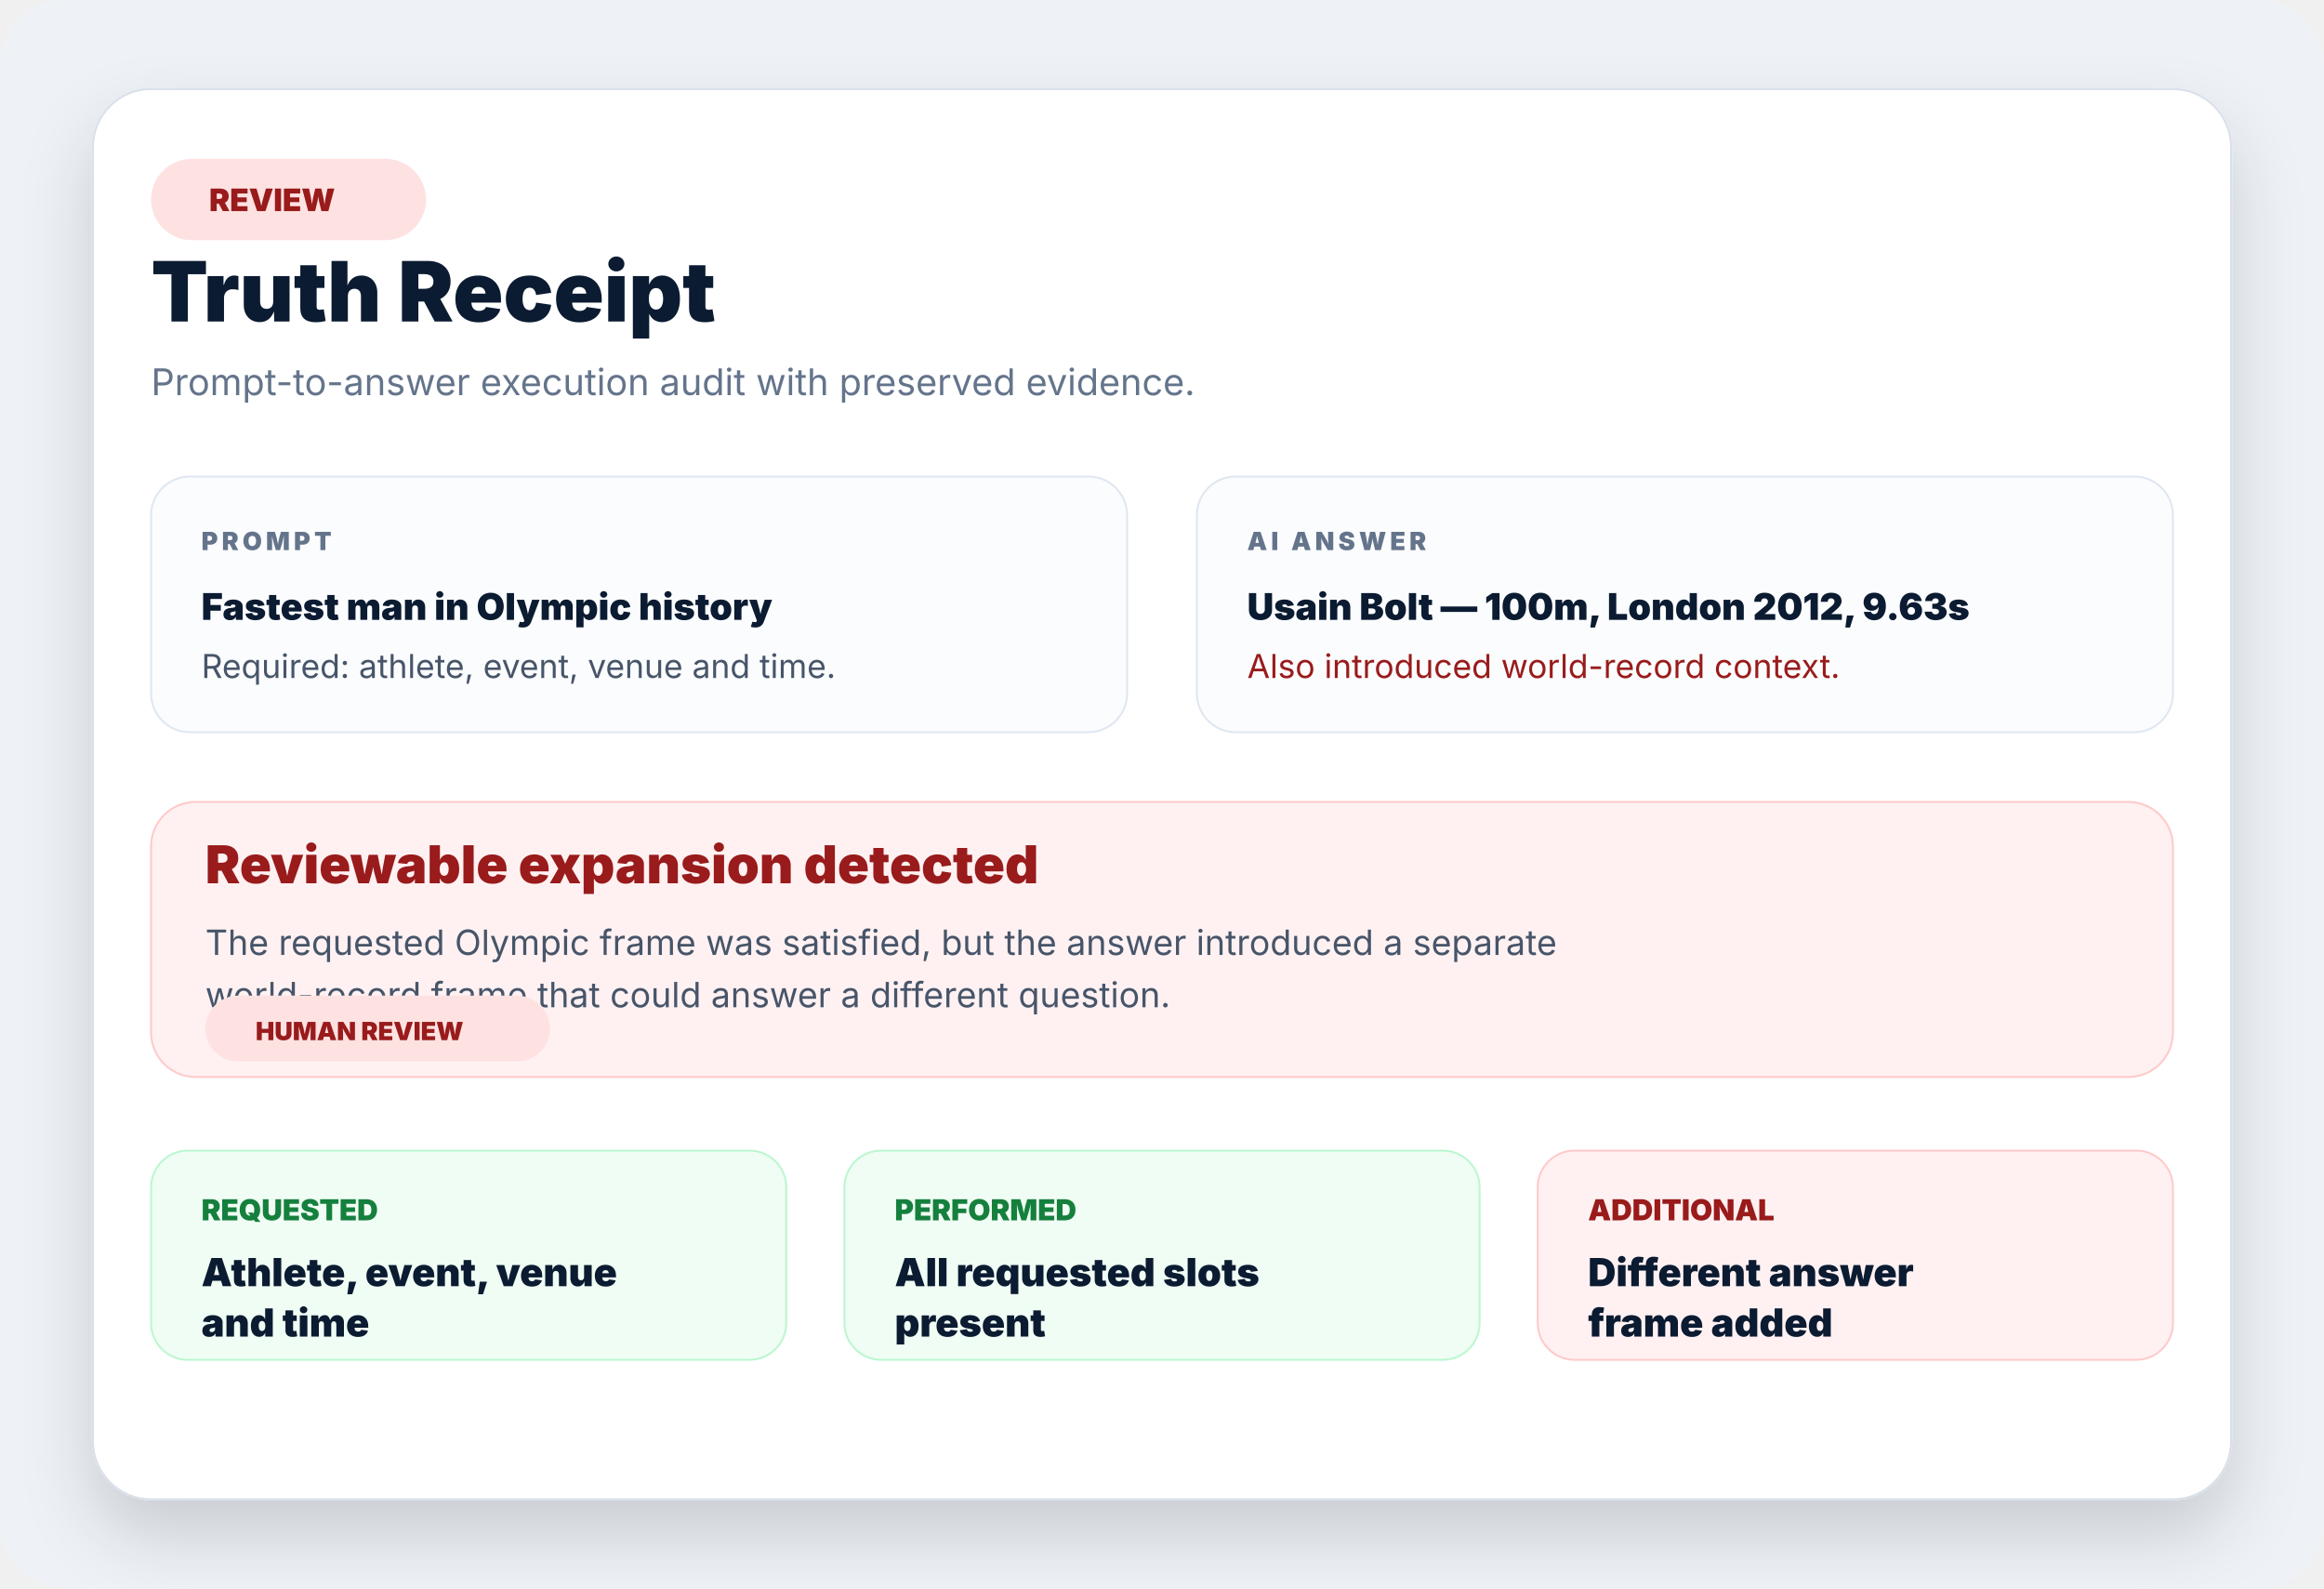
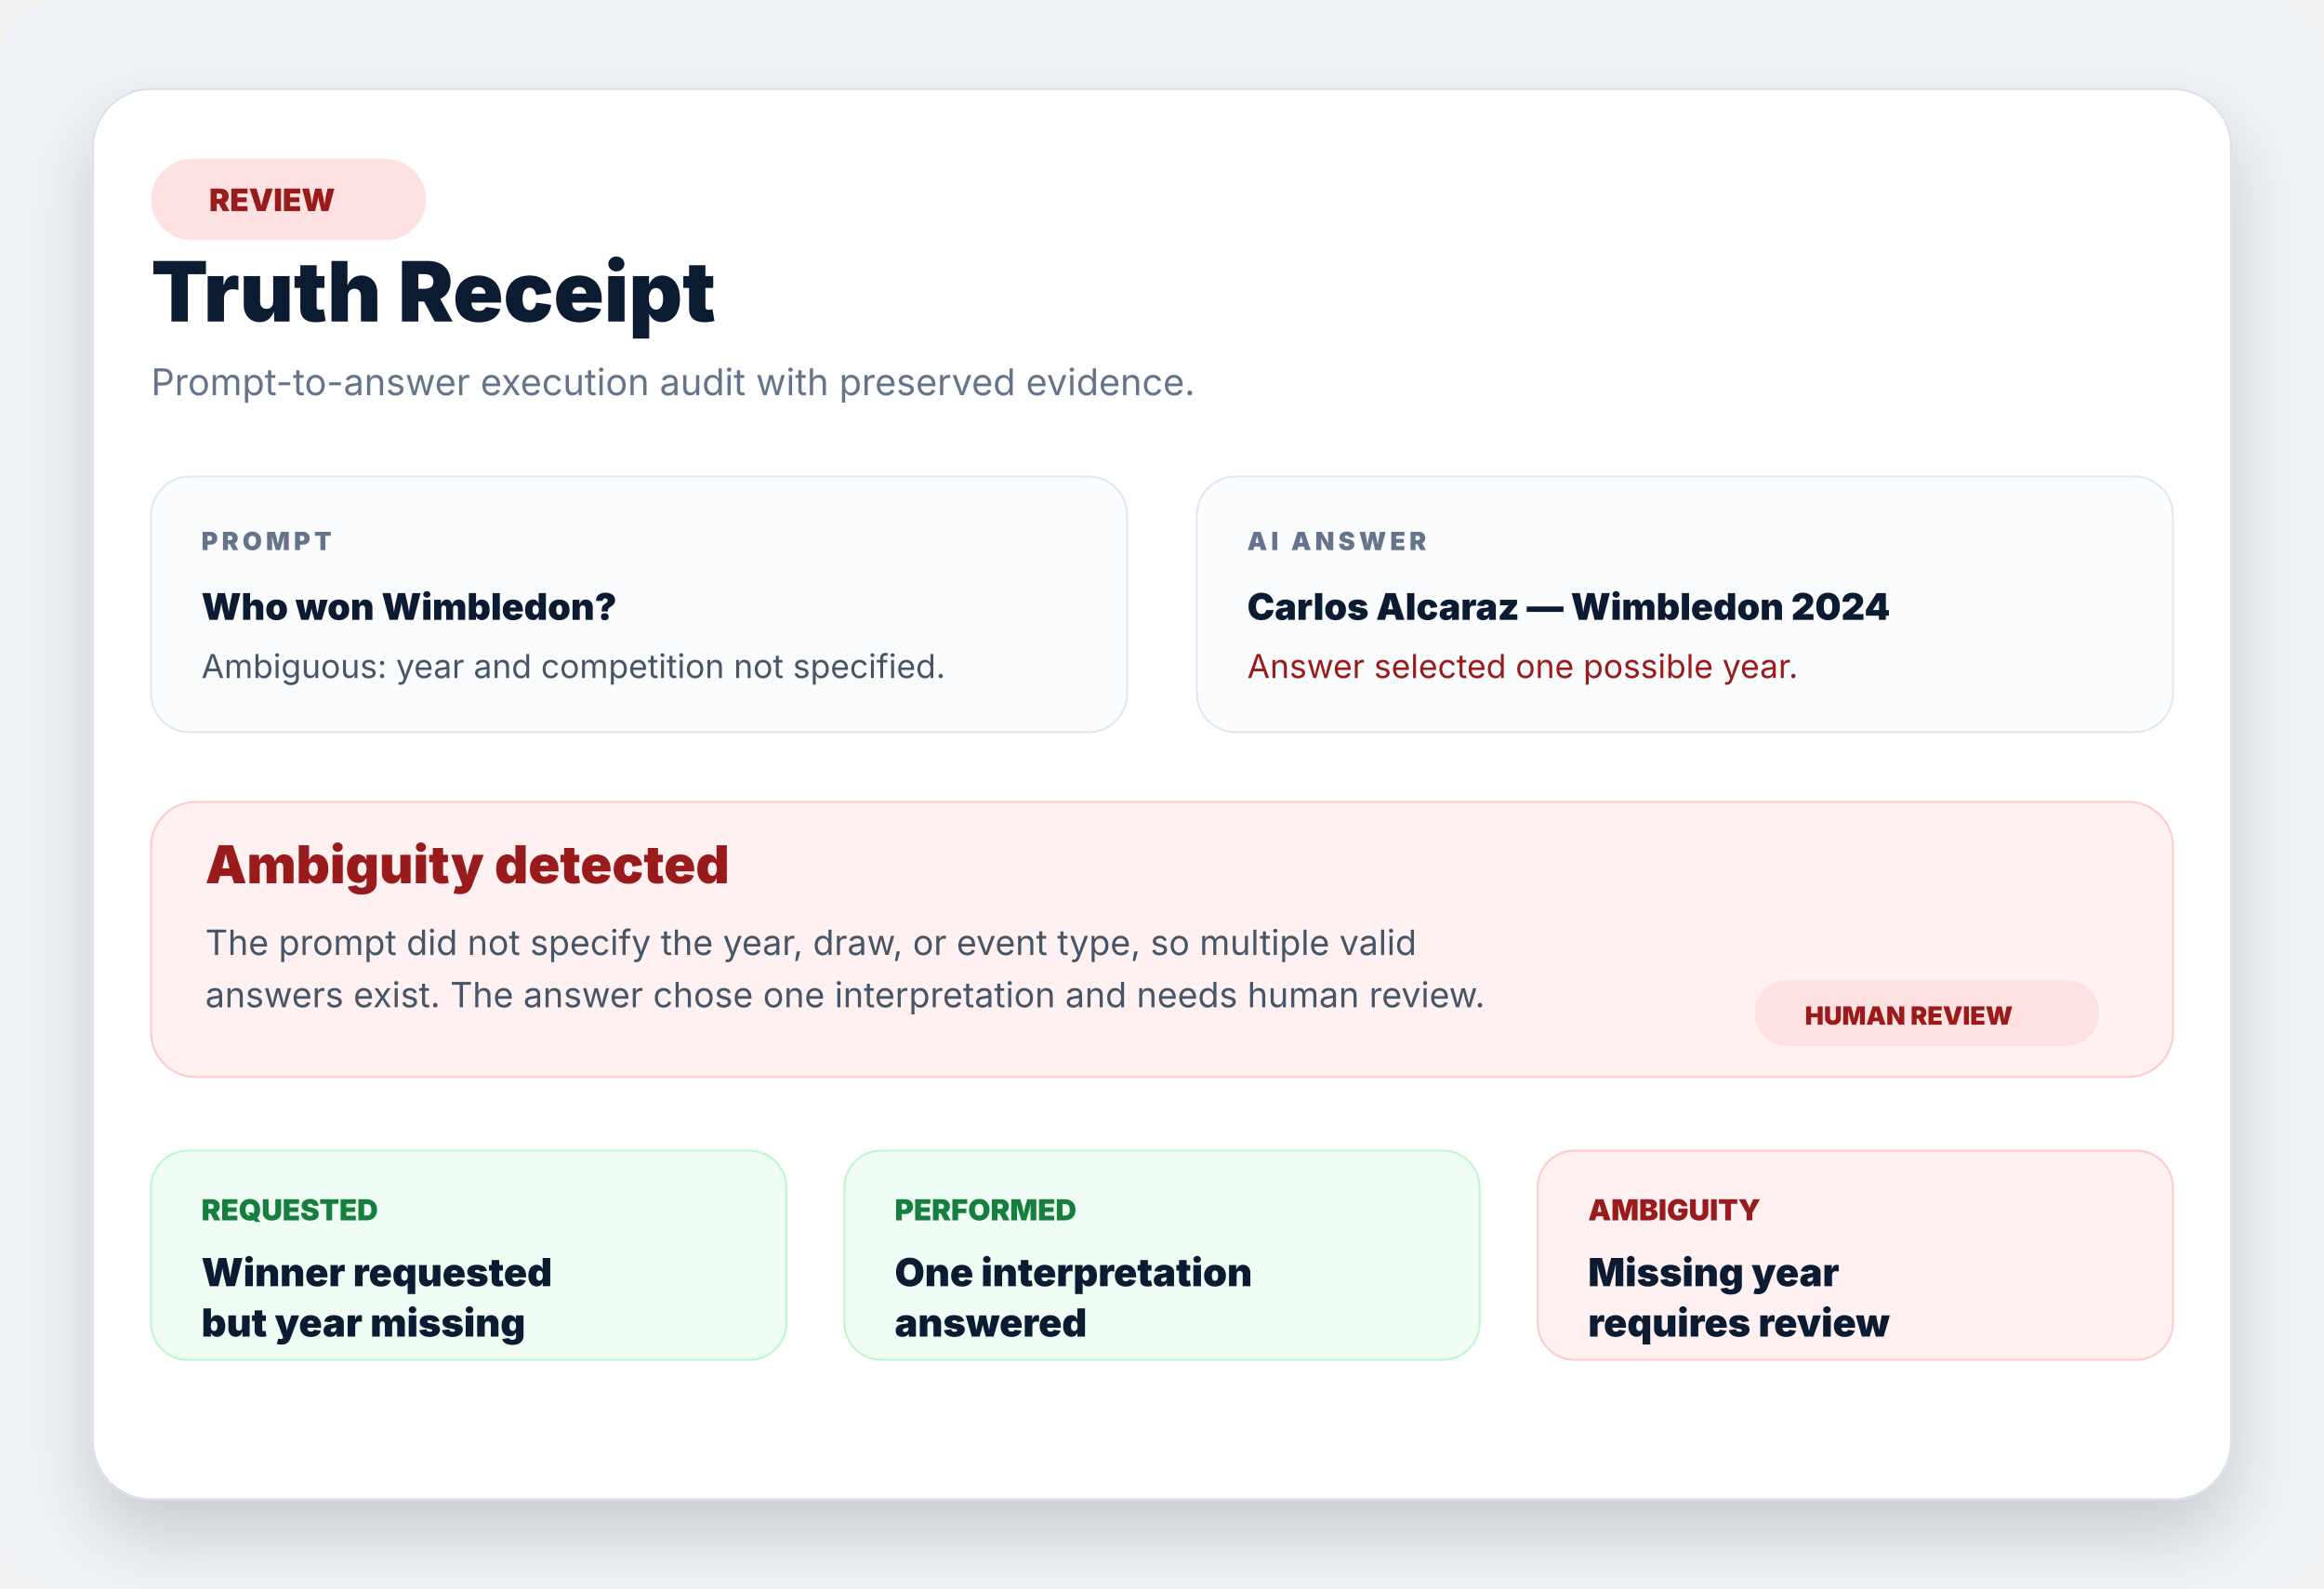
<svg xmlns="http://www.w3.org/2000/svg" width="1200" height="820" viewBox="0 0 1200 820" fill="none">
  <defs>
    <filter id="shadow" x="-20%" y="-20%" width="140%" height="140%">
      <feDropShadow dx="0" dy="18" stdDeviation="18" flood-color="#07111f" flood-opacity="0.16" />
    </filter>
  </defs>
  <rect width="1200" height="820" rx="34" fill="#eef2f7" />
  <g filter="url(#shadow)">
    <rect x="48" y="46" width="1104" height="728" rx="30" fill="#ffffff" stroke="#d9e0ea" />
  </g>
  <rect x="78" y="82" width="142" height="42" rx="21" fill="#fee2e2" />
  <text x="108" y="109" fill="#991b1b" font-family="Inter, Arial" font-size="16" font-weight="950">REVIEW</text>
  <text x="78" y="166" fill="#0b1b31" font-family="Inter, Arial" font-size="43" font-weight="900">Truth Receipt</text>
  <text x="78" y="204" fill="#64748b" font-family="Inter, Arial" font-size="19">Prompt-to-answer execution audit with preserved evidence.</text>
  <rect x="78" y="246" width="504" height="132" rx="20" fill="#fbfcfe" stroke="#dfe7f1" />
  <text x="104" y="284" fill="#64748b" font-family="Inter, Arial" font-size="13" font-weight="900" letter-spacing="2">PROMPT</text>
-   <text x="104" y="320" fill="#0b1b31" font-family="Inter, Arial" font-size="19" font-weight="850">Fastest man in Olympic history</text>
-   <text x="104" y="350" fill="#475569" font-family="Inter, Arial" font-size="17">Required: athlete, event, venue and time.</text>
+   <text x="104" y="320" fill="#0b1b31" font-family="Inter, Arial" font-size="19" font-weight="850">Who won Wimbledon?</text>
+   <text x="104" y="350" fill="#475569" font-family="Inter, Arial" font-size="17">Ambiguous: year and competition not specified.</text>
  <rect x="618" y="246" width="504" height="132" rx="20" fill="#fbfcfe" stroke="#dfe7f1" />
  <text x="644" y="284" fill="#64748b" font-family="Inter, Arial" font-size="13" font-weight="900" letter-spacing="2">AI ANSWER</text>
-   <text x="644" y="320" fill="#0b1b31" font-family="Inter, Arial" font-size="19" font-weight="850">Usain Bolt — 100m, London 2012, 9.63s</text>
-   <text x="644" y="350" fill="#991b1b" font-family="Inter, Arial" font-size="17">Also introduced world-record context.</text>
+   <text x="644" y="320" fill="#0b1b31" font-family="Inter, Arial" font-size="19" font-weight="850">Carlos Alcaraz — Wimbledon 2024</text>
+   <text x="644" y="350" fill="#991b1b" font-family="Inter, Arial" font-size="17">Answer selected one possible year.</text>
  <rect x="78" y="414" width="1044" height="142" rx="23" fill="#fff1f2" stroke="#fecaca" />
-   <text x="106" y="456" fill="#991b1b" font-family="Inter, Arial" font-size="27" font-weight="900">Reviewable expansion detected</text>
+   <text x="106" y="456" fill="#991b1b" font-family="Inter, Arial" font-size="27" font-weight="900">Ambiguity detected</text>
  <text x="106" y="493" fill="#475569" font-family="Inter, Arial" font-size="18">
-     <tspan x="106" dy="0">The requested Olympic frame was satisfied, but the answer introduced a separate</tspan>
-     <tspan x="106" dy="27">world-record frame that could answer a different question.</tspan>
+     <tspan x="106" dy="0">The prompt did not specify the year, draw, or event type, so multiple valid</tspan>
+     <tspan x="106" dy="27">answers exist. The answer chose one interpretation and needs human review.</tspan>
  </text>
-   <rect x="106" y="514" width="178" height="34" rx="17" fill="#fee2e2" />
-   <text x="132" y="537" fill="#991b1b" font-family="Inter, Arial" font-size="13" font-weight="950">HUMAN REVIEW</text>
+   <rect x="906" y="506" width="178" height="34" rx="17" fill="#fee2e2" />
+   <text x="932" y="529" fill="#991b1b" font-family="Inter, Arial" font-size="13" font-weight="950">HUMAN REVIEW</text>
  <rect x="78" y="594" width="328" height="108" rx="19" fill="#f0fdf4" stroke="#bbf7d0" />
  <text x="104" y="630" fill="#15803d" font-family="Inter, Arial" font-size="15" font-weight="950">REQUESTED</text>
-   <text x="104" y="664" fill="#0b1b31" font-family="Inter, Arial" font-size="20" font-weight="850">Athlete, event, venue</text>
-   <text x="104" y="690" fill="#0b1b31" font-family="Inter, Arial" font-size="20" font-weight="850">and time</text>
+   <text x="104" y="664" fill="#0b1b31" font-family="Inter, Arial" font-size="20" font-weight="850">Winner requested</text>
+   <text x="104" y="690" fill="#0b1b31" font-family="Inter, Arial" font-size="20" font-weight="850">but year missing</text>
  <rect x="436" y="594" width="328" height="108" rx="19" fill="#f0fdf4" stroke="#bbf7d0" />
  <text x="462" y="630" fill="#15803d" font-family="Inter, Arial" font-size="15" font-weight="950">PERFORMED</text>
-   <text x="462" y="664" fill="#0b1b31" font-family="Inter, Arial" font-size="20" font-weight="850">All requested slots</text>
-   <text x="462" y="690" fill="#0b1b31" font-family="Inter, Arial" font-size="20" font-weight="850">present</text>
+   <text x="462" y="664" fill="#0b1b31" font-family="Inter, Arial" font-size="20" font-weight="850">One interpretation</text>
+   <text x="462" y="690" fill="#0b1b31" font-family="Inter, Arial" font-size="20" font-weight="850">answered</text>
  <rect x="794" y="594" width="328" height="108" rx="19" fill="#fff1f2" stroke="#fecaca" />
-   <text x="820" y="630" fill="#991b1b" font-family="Inter, Arial" font-size="15" font-weight="950">ADDITIONAL</text>
-   <text x="820" y="664" fill="#0b1b31" font-family="Inter, Arial" font-size="20" font-weight="850">Different answer</text>
-   <text x="820" y="690" fill="#0b1b31" font-family="Inter, Arial" font-size="20" font-weight="850">frame added</text>
+   <text x="820" y="630" fill="#991b1b" font-family="Inter, Arial" font-size="15" font-weight="950">AMBIGUITY</text>
+   <text x="820" y="664" fill="#0b1b31" font-family="Inter, Arial" font-size="20" font-weight="850">Missing year</text>
+   <text x="820" y="690" fill="#0b1b31" font-family="Inter, Arial" font-size="20" font-weight="850">requires review</text>
</svg>
